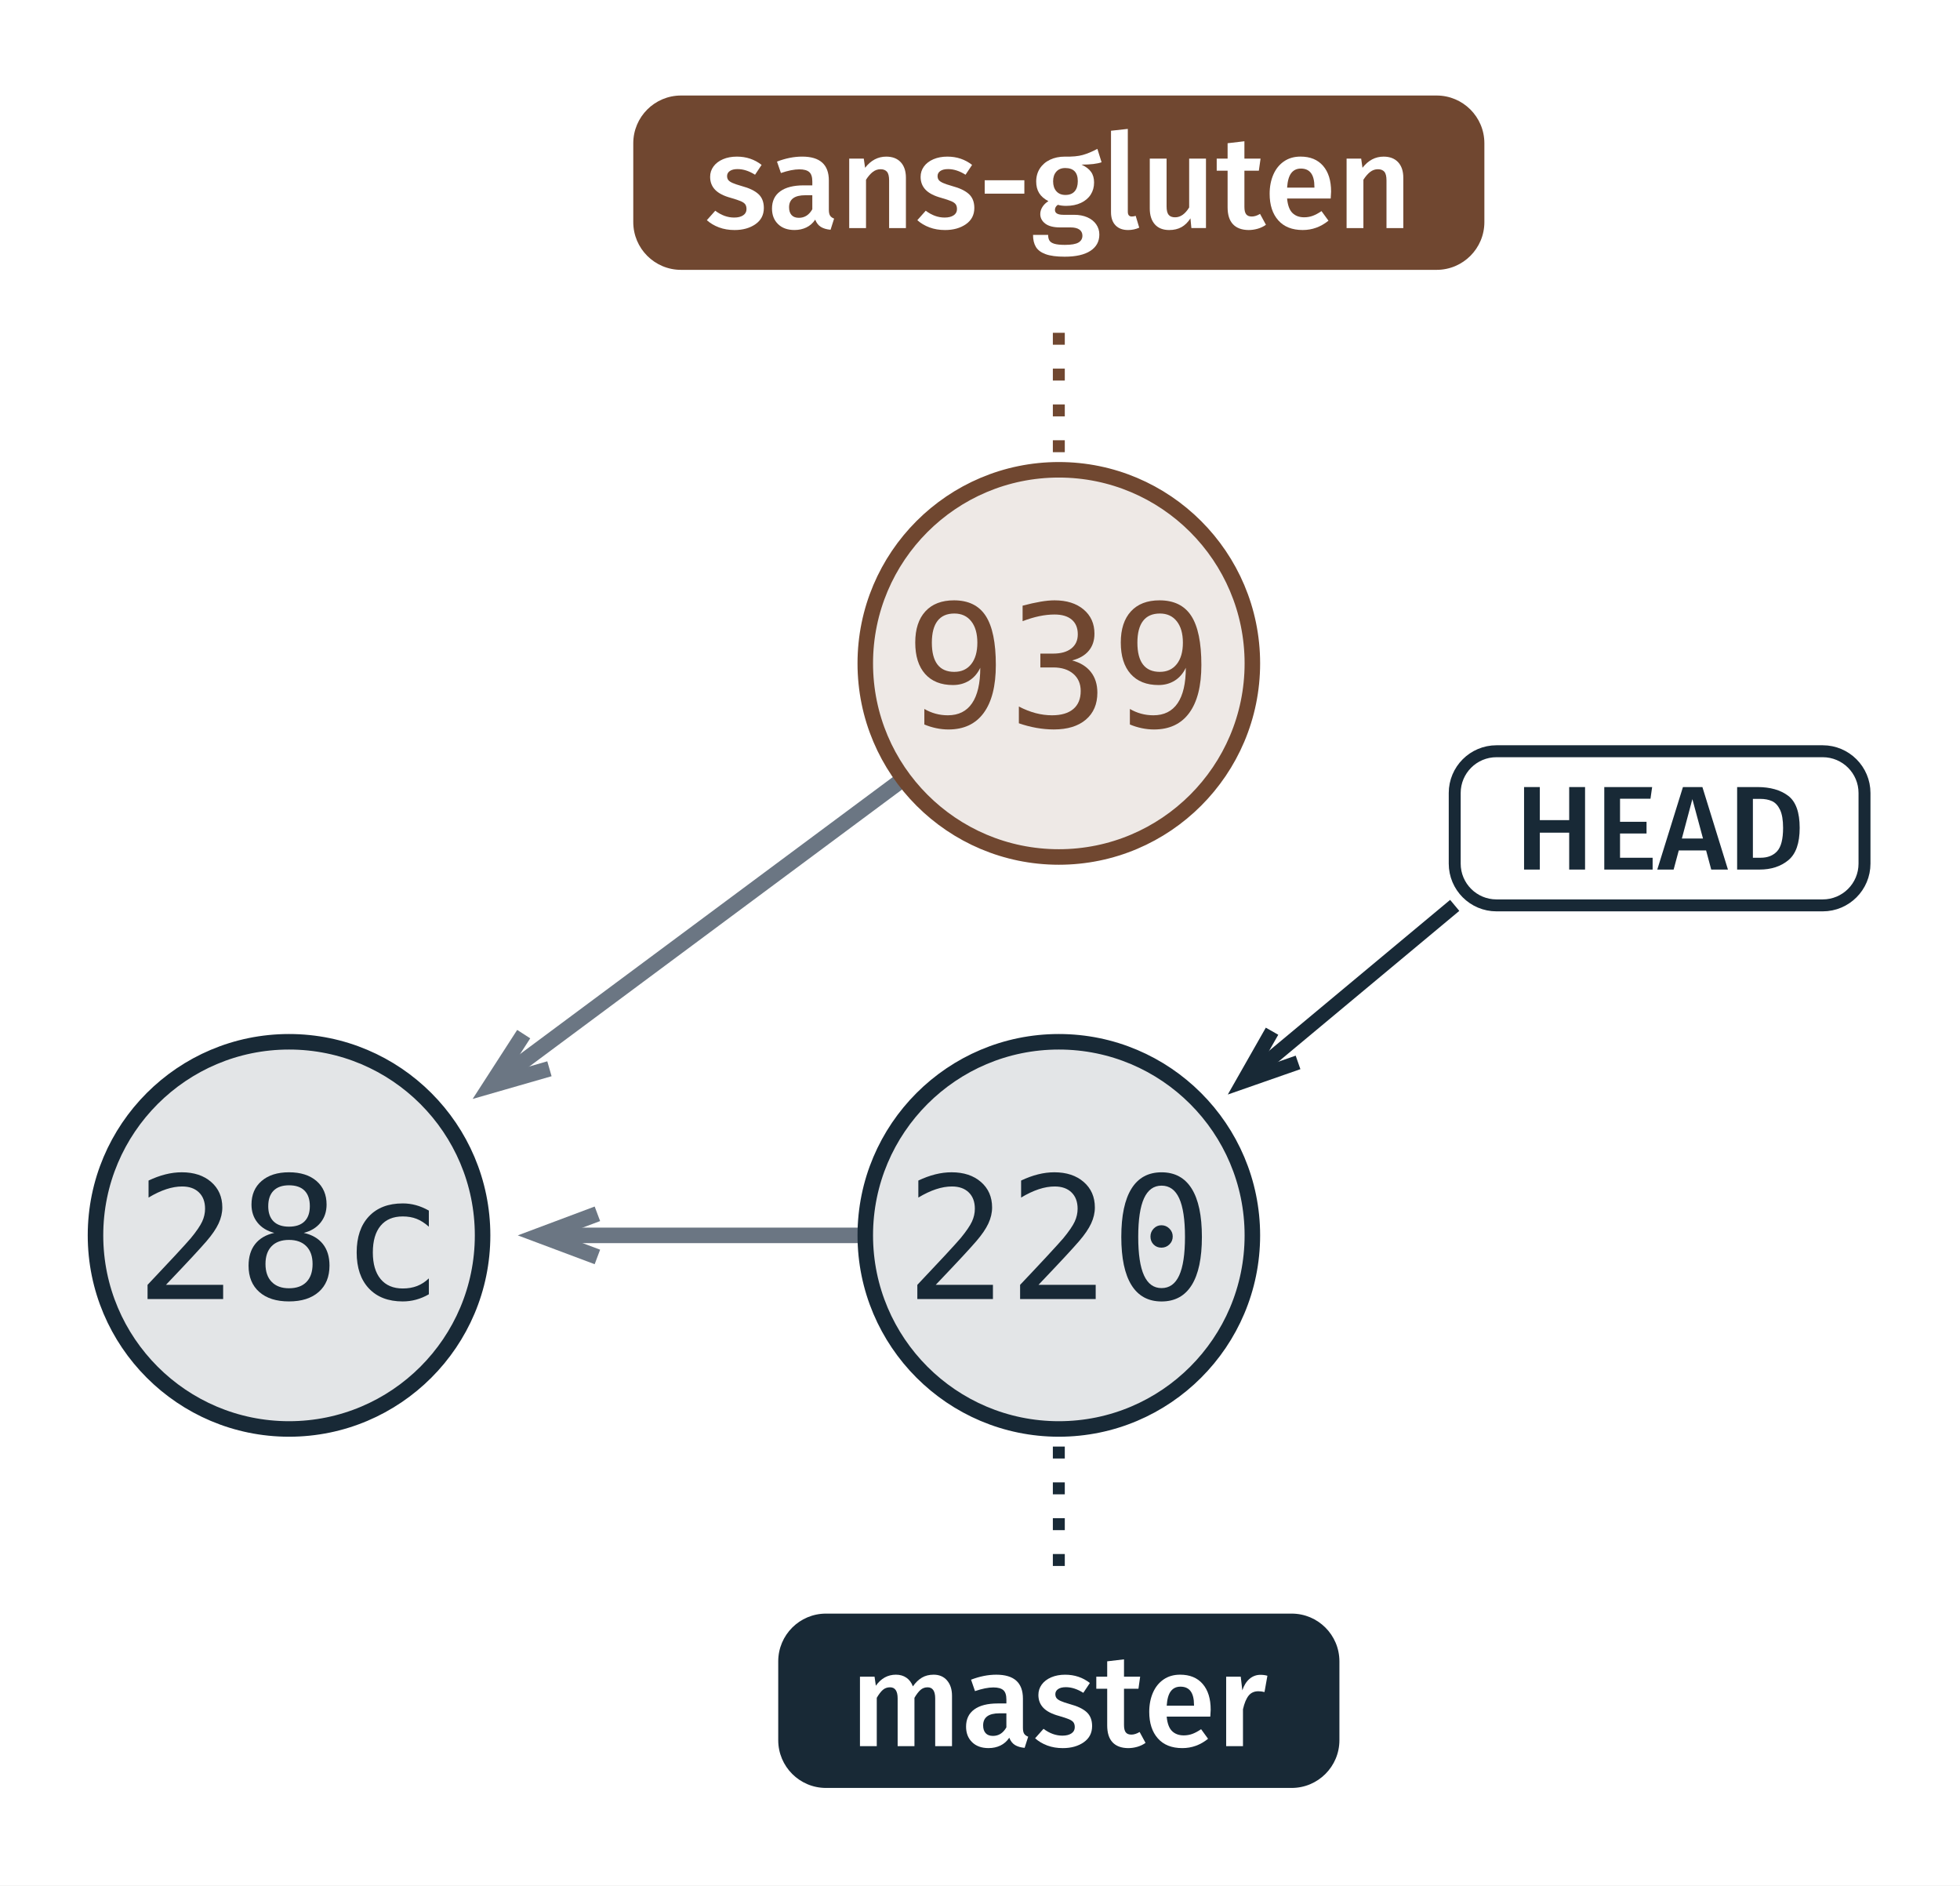
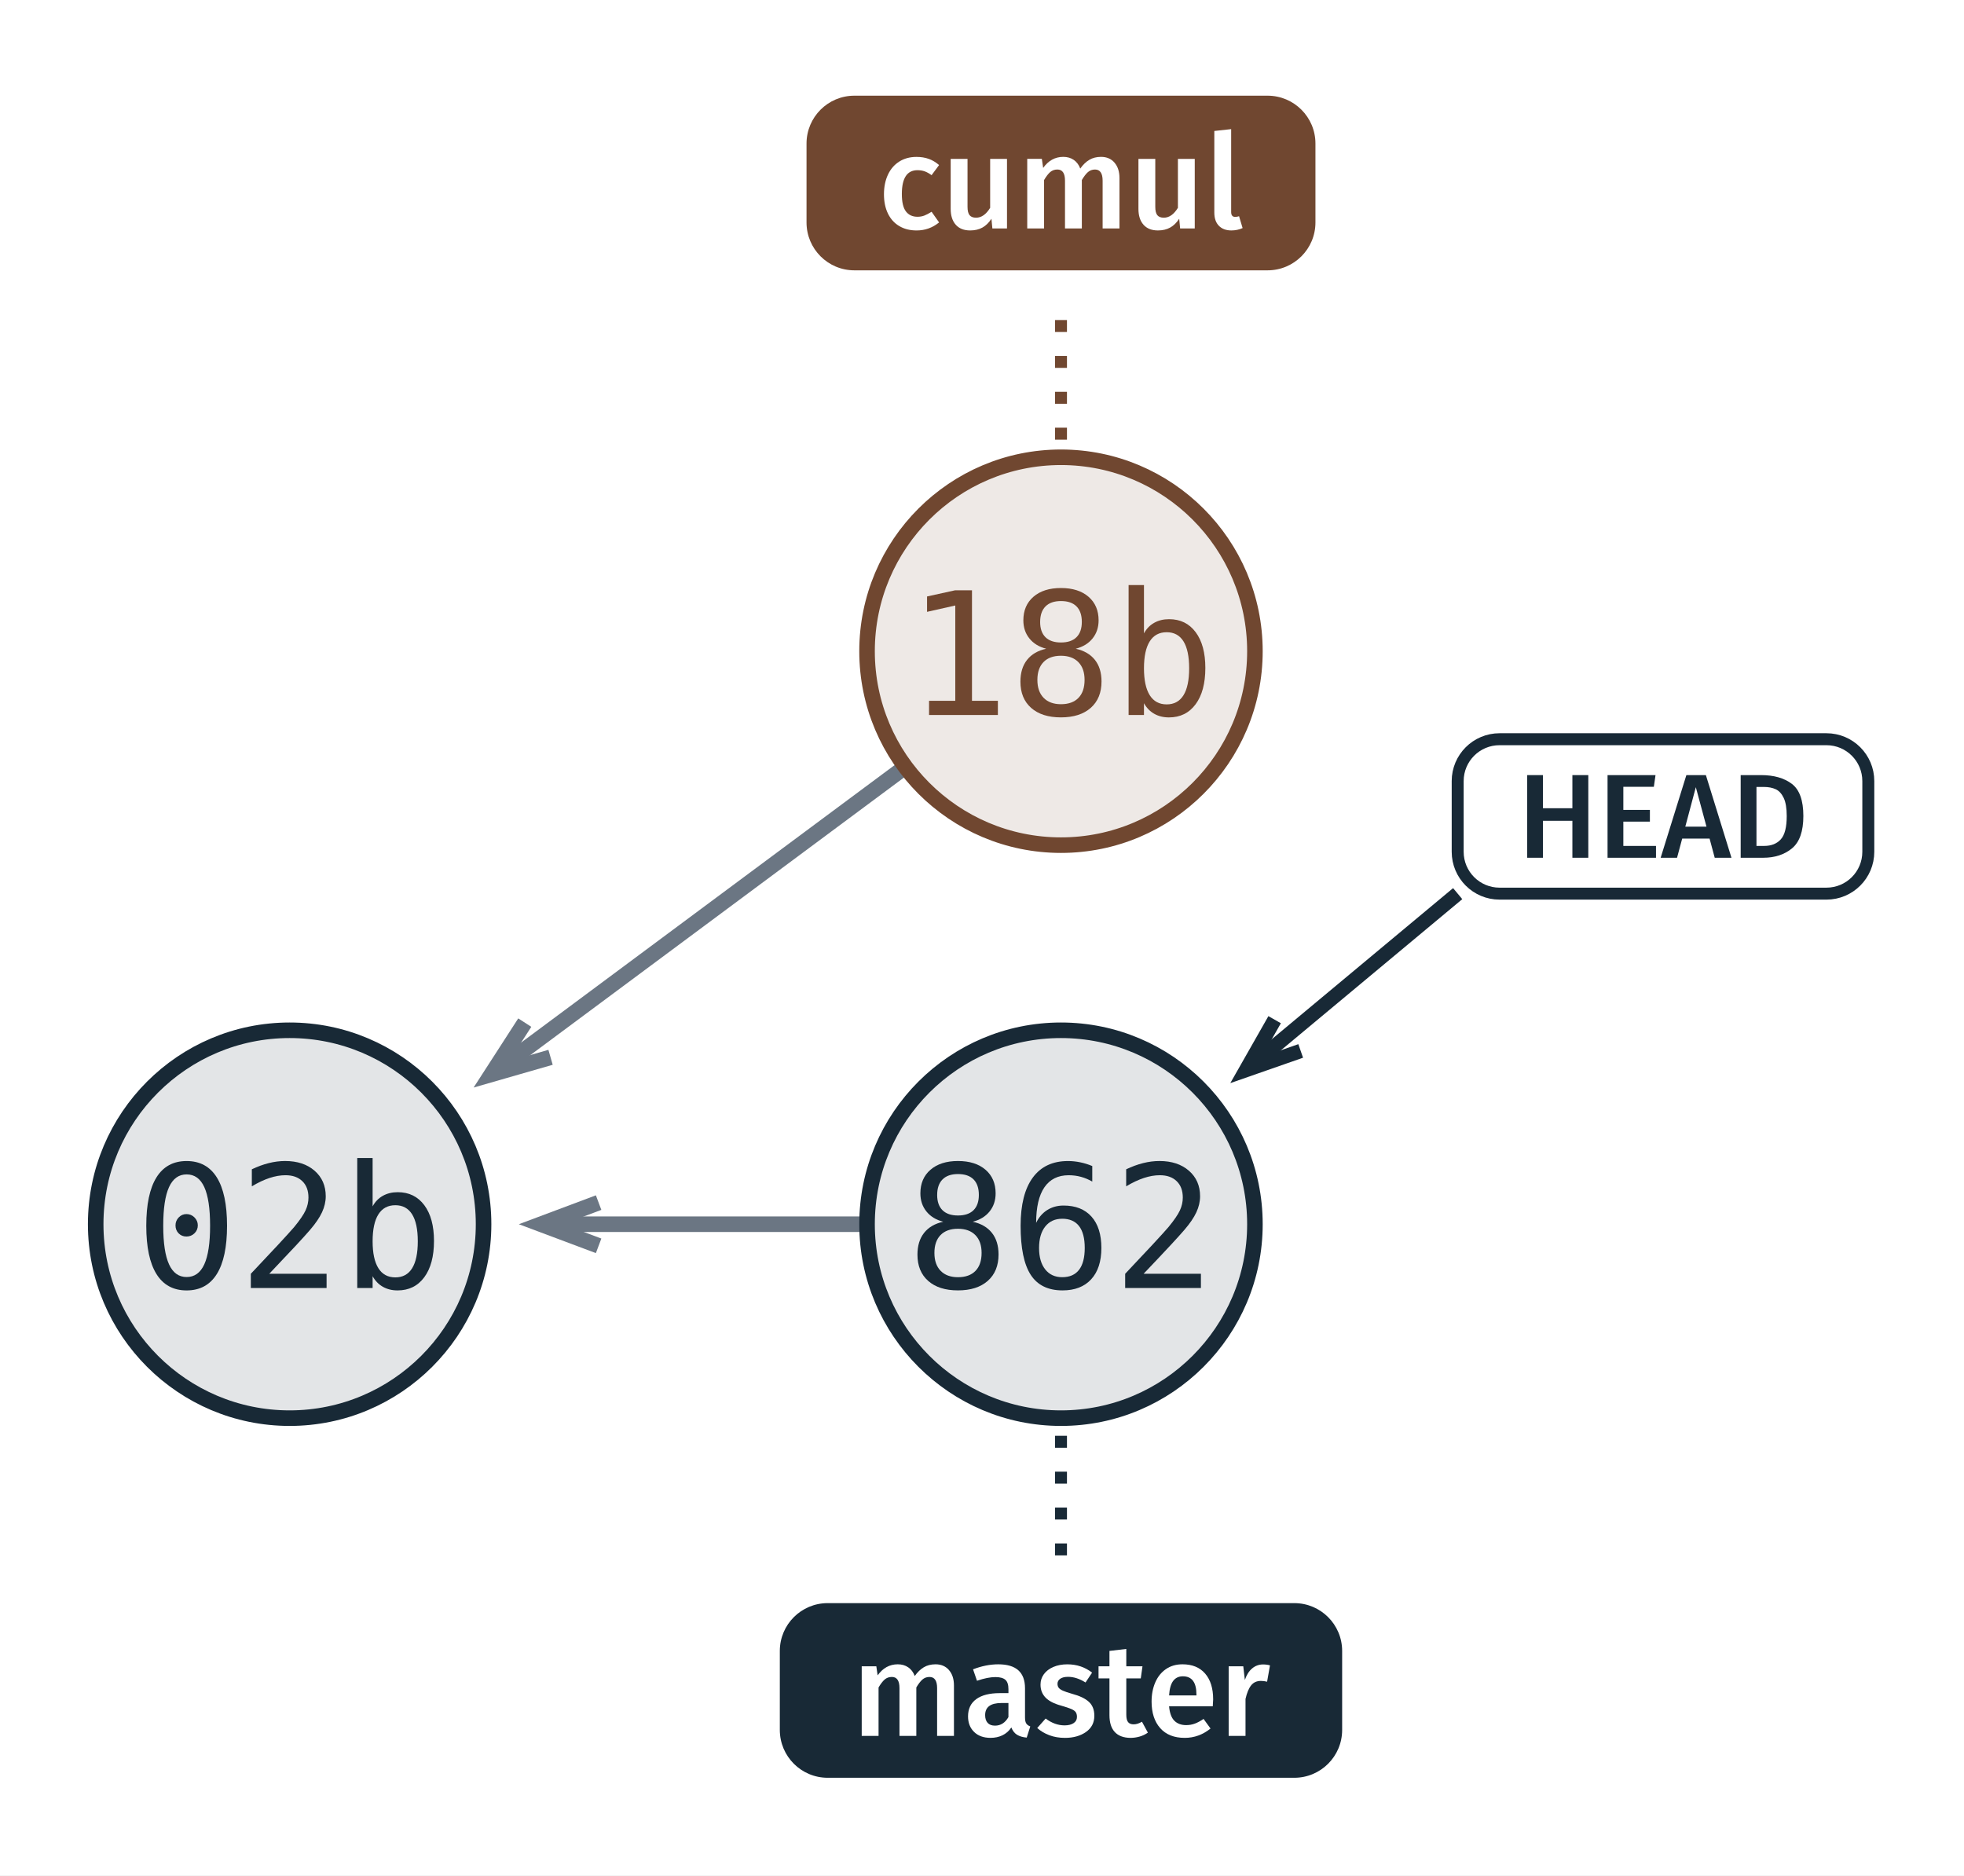
- <svg xmlns="http://www.w3.org/2000/svg" xmlns:xlink="http://www.w3.org/1999/xlink" viewBox="0 0 164.198 157.911" width="164.198pt" height="157.911pt">
-   <path fill="#ffffff" fill-rule="nonzero" d="M 0 0v 157.911h 164.198v -157.911Z " />
+ <svg xmlns="http://www.w3.org/2000/svg" xmlns:xlink="http://www.w3.org/1999/xlink" viewBox="0 0 164.198 156.794" width="164.198pt" height="156.794pt">
+   <path fill="#ffffff" fill-rule="nonzero" d="M 0 0v 156.794h 164.198v -156.794Z " />
  <g transform="translate(8 8)">
-     <path fill="none" stroke="#6b7683" stroke-width="1.3" stroke-linecap="butt" stroke-linejoin="miter" stroke-miterlimit="4" transform="translate(37.22762 95.46643)" d="M 0 0m 27.261 0h -27.261" />
-     <path fill="none" stroke="#6b7683" stroke-width="1.3" stroke-linecap="butt" stroke-linejoin="miter" stroke-miterlimit="4" transform="translate(37.22758 93.65934)" d="M 0 0m 4.819 3.614l -4.819 -1.807l 4.819 -1.807" />
-     <path fill="none" stroke="#6b7683" stroke-width="1.3" stroke-linecap="butt" stroke-linejoin="miter" stroke-miterlimit="4" transform="translate(33.08258 57.22982)" d="M 0 0m 34.604 0l -34.604 25.706" />
-     <path fill="none" stroke="#6b7683" stroke-width="1.3" stroke-linecap="butt" stroke-linejoin="miter" stroke-miterlimit="4" transform="translate(33.08256 78.61138)" d="M 0 0m 4.946 2.901l -4.946 1.423l 2.791 -4.324" />
-     <path fill="#e3e5e7" fill-rule="nonzero" stroke="#182936" stroke-width="1.3" stroke-linecap="butt" stroke-linejoin="miter" stroke-miterlimit="4" transform="translate(0 79.25226)" d="M 0 0m 16.214 0c -8.947 0 -16.214 7.267 -16.214 16.214c 0 8.947 7.267 16.214 16.214 16.214c 8.947 0 16.214 -7.267 16.214 -16.214c 0 -8.947 -7.267 -16.214 -16.214 -16.214Z " />
-     <path fill="none" transform="translate(3.300184 89.93286)" d="M 0 0h 25.828v 11.067h -25.828v -11.067Z " />
-     <g transform="translate(3.300184 89.93286)">
+     <path fill="none" stroke="#6b7683" stroke-width="1.3" stroke-linecap="butt" stroke-linejoin="miter" stroke-miterlimit="4" transform="translate(37.22762 94.34993)" d="M 0 0m 27.261 0h -27.261" />
+     <path fill="none" stroke="#6b7683" stroke-width="1.3" stroke-linecap="butt" stroke-linejoin="miter" stroke-miterlimit="4" transform="translate(37.22758 92.54284)" d="M 0 0m 4.819 3.614l -4.819 -1.807l 4.819 -1.807" />
+     <path fill="none" stroke="#6b7683" stroke-width="1.3" stroke-linecap="butt" stroke-linejoin="miter" stroke-miterlimit="4" transform="translate(33.08258 56.11332)" d="M 0 0m 34.604 0l -34.604 25.706" />
+     <path fill="none" stroke="#6b7683" stroke-width="1.3" stroke-linecap="butt" stroke-linejoin="miter" stroke-miterlimit="4" transform="translate(33.08256 77.49488)" d="M 0 0m 4.946 2.901l -4.946 1.423l 2.791 -4.324" />
+     <path fill="#e3e5e7" fill-rule="nonzero" stroke="#182936" stroke-width="1.3" stroke-linecap="butt" stroke-linejoin="miter" stroke-miterlimit="4" transform="translate(0 78.13576)" d="M 0 0m 16.214 0c -8.947 0 -16.214 7.267 -16.214 16.214c 0 8.947 7.267 16.214 16.214 16.214c 8.947 0 16.214 -7.267 16.214 -16.214c 0 -8.947 -7.267 -16.214 -16.214 -16.214Z " />
+     <path fill="none" transform="translate(3.300184 88.81636)" d="M 0 0h 25.828v 11.067h -25.828v -11.067Z " />
+     <g transform="translate(3.300184 88.81636)">
      <g transform="matrix(1 0 0 -1 0 10.86465)">
-         <use xlink:href="#g7ABF390401C75705161E906627C7B744" x="0" y="0" fill="#182936" fill-rule="nonzero" />
-         <use xlink:href="#g78F047B2A3AF11532411035CD9AE64D6" x="8.609" y="0" fill="#182936" fill-rule="nonzero" />
-         <use xlink:href="#g44041A43405366C0D7B615E0075D3488" x="17.219" y="0" fill="#182936" fill-rule="nonzero" />
+         <use xlink:href="#g79ACAE473995043BA74797CF8D460860" x="0" y="0" fill="#182936" fill-rule="nonzero" />
+         <use xlink:href="#g7ABF390401C75705161E906627C7B744" x="8.609" y="0" fill="#182936" fill-rule="nonzero" />
+         <use xlink:href="#gA26AE10EE8A0F8E5A095B965E29D5BD8" x="17.219" y="0" fill="#182936" fill-rule="nonzero" />
      </g>
    </g>
-     <path fill="#e3e5e7" fill-rule="nonzero" stroke="#182936" stroke-width="1.3" stroke-linecap="butt" stroke-linejoin="miter" stroke-miterlimit="4" transform="translate(64.48819 79.25226)" d="M 0 0m 16.214 0c -8.947 0 -16.214 7.267 -16.214 16.214c 0 8.947 7.267 16.214 16.214 16.214c 8.947 0 16.214 -7.267 16.214 -16.214c 0 -8.947 -7.267 -16.214 -16.214 -16.214Z " />
-     <path fill="none" transform="translate(67.78837 89.93286)" d="M 0 0h 25.828v 11.067h -25.828v -11.067Z " />
-     <g transform="translate(67.78837 89.93286)">
+     <path fill="#e3e5e7" fill-rule="nonzero" stroke="#182936" stroke-width="1.3" stroke-linecap="butt" stroke-linejoin="miter" stroke-miterlimit="4" transform="translate(64.48819 78.13576)" d="M 0 0m 16.214 0c -8.947 0 -16.214 7.267 -16.214 16.214c 0 8.947 7.267 16.214 16.214 16.214c 8.947 0 16.214 -7.267 16.214 -16.214c 0 -8.947 -7.267 -16.214 -16.214 -16.214Z " />
+     <path fill="none" transform="translate(67.78837 88.81636)" d="M 0 0h 25.828v 11.067h -25.828v -11.067Z " />
+     <g transform="translate(67.78837 88.81636)">
      <g transform="matrix(1 0 0 -1 0 10.86465)">
-         <use xlink:href="#g7ABF390401C75705161E906627C7B744" x="0" y="0" fill="#182936" fill-rule="nonzero" />
-         <use xlink:href="#g7ABF390401C75705161E906627C7B744" x="8.609" y="0" fill="#182936" fill-rule="nonzero" />
-         <use xlink:href="#g79ACAE473995043BA74797CF8D460860" x="17.219" y="0" fill="#182936" fill-rule="nonzero" />
+         <use xlink:href="#g78F047B2A3AF11532411035CD9AE64D6" x="0" y="0" fill="#182936" fill-rule="nonzero" />
+         <use xlink:href="#gF35CA8BA316BA5B83AF3F6B9813C3C51" x="8.609" y="0" fill="#182936" fill-rule="nonzero" />
+         <use xlink:href="#g7ABF390401C75705161E906627C7B744" x="17.219" y="0" fill="#182936" fill-rule="nonzero" />
      </g>
    </g>
-     <path fill="#eee9e6" fill-rule="nonzero" stroke="#704730" stroke-width="1.3" stroke-linecap="butt" stroke-linejoin="miter" stroke-miterlimit="4" transform="translate(64.48819 31.34674)" d="M 0 0m 16.214 0c -8.947 0 -16.214 7.267 -16.214 16.214c 0 8.947 7.267 16.214 16.214 16.214c 8.947 0 16.214 -7.267 16.214 -16.214c 0 -8.947 -7.267 -16.214 -16.214 -16.214Z " />
-     <path fill="none" transform="translate(67.78837 42.02735)" d="M 0 0h 25.828v 11.067h -25.828v -11.067Z " />
-     <g transform="translate(67.78837 42.02735)">
+     <path fill="#eee9e6" fill-rule="nonzero" stroke="#704730" stroke-width="1.3" stroke-linecap="butt" stroke-linejoin="miter" stroke-miterlimit="4" transform="translate(64.48819 30.23024)" d="M 0 0m 16.214 0c -8.947 0 -16.214 7.267 -16.214 16.214c 0 8.947 7.267 16.214 16.214 16.214c 8.947 0 16.214 -7.267 16.214 -16.214c 0 -8.947 -7.267 -16.214 -16.214 -16.214Z " />
+     <path fill="none" transform="translate(67.78837 40.91085)" d="M 0 0h 25.828v 11.067h -25.828v -11.067Z " />
+     <g transform="translate(67.78837 40.91085)">
      <g transform="matrix(1 0 0 -1 0 10.86465)">
-         <use xlink:href="#gAB155CB3E9C8D51CDCF3B2B3CD56507F" x="0" y="0" fill="#704730" fill-rule="nonzero" />
-         <use xlink:href="#gFB83FA9FC3CA3DBB25701C645F0DE824" x="8.609" y="0" fill="#704730" fill-rule="nonzero" />
-         <use xlink:href="#gAB155CB3E9C8D51CDCF3B2B3CD56507F" x="17.219" y="0" fill="#704730" fill-rule="nonzero" />
+         <use xlink:href="#g17C36CC92D82E75B4556CE2F3F2183D9" x="0" y="0" fill="#704730" fill-rule="nonzero" />
+         <use xlink:href="#g78F047B2A3AF11532411035CD9AE64D6" x="8.609" y="0" fill="#704730" fill-rule="nonzero" />
+         <use xlink:href="#gA26AE10EE8A0F8E5A095B965E29D5BD8" x="17.219" y="0" fill="#704730" fill-rule="nonzero" />
      </g>
    </g>
-     <path fill="none" stroke="#182936" stroke-width="1" stroke-linecap="butt" stroke-linejoin="miter" stroke-miterlimit="4" stroke-dashoffset="0" stroke-dasharray="1 2" transform="translate(80.70236 113.1546)" d="M 0 0v 10.318" />
-     <path fill="none" transform="translate(57.19586 127.1448)" d="M 0 0h 47.013v 14.766h -47.013v -14.766Z " />
-     <g transform="translate(57.19586 127.1448)">
+     <path fill="none" stroke="#182936" stroke-width="1" stroke-linecap="butt" stroke-linejoin="miter" stroke-miterlimit="4" stroke-dashoffset="0" stroke-dasharray="1 2" transform="translate(80.70236 112.0381)" d="M 0 0v 10.318" />
+     <path fill="none" transform="translate(57.19586 126.0283)" d="M 0 0h 47.013v 14.766h -47.013v -14.766Z " />
+     <g transform="translate(57.19586 126.0283)">
      <g>
        <path fill="#182936" fill-rule="nonzero" d="M 0 0m 0 4c 0 -2.209 1.791 -4 4 -4h 39.013c 2.209 0 4 1.791 4 4v 6.601c 0 2.209 -1.791 4 -4 4h -39.013c -2.209 0 -4 -1.791 -4 -4Z " />
        <g transform="matrix(1 0 0 -1 6 11.101)">
          <use xlink:href="#gF9DD491339A149389698ACC25E5735F4" x="0" y="0" fill="#ffffff" fill-rule="nonzero" />
          <use xlink:href="#g431BE685E59292EB34987B9294DD8B42" x="9.35" y="0" fill="#ffffff" fill-rule="nonzero" />
          <use xlink:href="#g8D9CE21D759756C66568AE0565D42842" x="15.356" y="0" fill="#ffffff" fill-rule="nonzero" />
          <use xlink:href="#g3142F42300D9D7BE3E2B30FA4A05EFDF" x="20.592" y="0" fill="#ffffff" fill-rule="nonzero" />
          <use xlink:href="#g141338F259EBCFED8D5222C57A367E13" x="24.607" y="0" fill="#ffffff" fill-rule="nonzero" />
          <use xlink:href="#g43AC1254031983F275B1873D9D480725" x="30.679" y="0" fill="#ffffff" fill-rule="nonzero" />
        </g>
      </g>
    </g>
-     <path fill="none" stroke="#704730" stroke-width="1" stroke-linecap="butt" stroke-linejoin="miter" stroke-miterlimit="4" stroke-dashoffset="0" stroke-dasharray="1 2" transform="translate(80.70236 19.55462)" d="M 0 0m 0 10.318v -10.318" />
-     <path fill="none" transform="translate(45.05186)" d="M 0 0h 71.301v 16.999h -71.301v -16.999Z " />
-     <g transform="translate(45.05186 -8e-9)">
+     <path fill="none" stroke="#704730" stroke-width="1" stroke-linecap="butt" stroke-linejoin="miter" stroke-miterlimit="4" stroke-dashoffset="0" stroke-dasharray="1 2" transform="translate(80.70236 18.43812)" d="M 0 0m 0 10.318v -10.318" />
+     <path fill="none" transform="translate(59.42886)" d="M 0 0h 42.547v 14.766h -42.547v -14.766Z " />
+     <g transform="translate(59.42886 -1.46e-7)">
      <g>
-         <path fill="#704730" fill-rule="nonzero" d="M 0 0m 0 4c 0 -2.209 1.791 -4 4 -4h 63.301c 2.209 0 4 1.791 4 4v 6.601c 0 2.209 -1.791 4 -4 4h -63.301c -2.209 0 -4 -1.791 -4 -4Z " />
+         <path fill="#704730" fill-rule="nonzero" d="M 0 0m 0 4c 0 -2.209 1.791 -4 4 -4h 34.547c 2.209 0 4 1.791 4 4v 6.601c 0 2.209 -1.791 4 -4 4h -34.547c -2.209 0 -4 -1.791 -4 -4Z " />
        <g transform="matrix(1 0 0 -1 6 11.101)">
-           <use xlink:href="#g8D9CE21D759756C66568AE0565D42842" x="0" y="0" fill="#ffffff" fill-rule="nonzero" />
-           <use xlink:href="#g431BE685E59292EB34987B9294DD8B42" x="5.236" y="0" fill="#ffffff" fill-rule="nonzero" />
-           <use xlink:href="#gE648602F0C70F035071C854CB367888F" x="11.242" y="0" fill="#ffffff" fill-rule="nonzero" />
-           <use xlink:href="#g8D9CE21D759756C66568AE0565D42842" x="17.633" y="0" fill="#ffffff" fill-rule="nonzero" />
-           <use xlink:href="#g5A171E3205DA969667FCF6F6ABF0FAEF" x="22.869" y="0" fill="#ffffff" fill-rule="nonzero" />
-           <use xlink:href="#g641FC047C07A3FF73C3013B28B47B95F" x="27.324" y="0" fill="#ffffff" fill-rule="nonzero" />
-           <use xlink:href="#g5C9BC4159AAD84770F976219B4C9B745" x="33.231" y="0" fill="#ffffff" fill-rule="nonzero" />
-           <use xlink:href="#g1EA649B3A55EB1E89021AE46B3C95C1C" x="36.476" y="0" fill="#ffffff" fill-rule="nonzero" />
-           <use xlink:href="#g3142F42300D9D7BE3E2B30FA4A05EFDF" x="42.823" y="0" fill="#ffffff" fill-rule="nonzero" />
-           <use xlink:href="#g141338F259EBCFED8D5222C57A367E13" x="46.838" y="0" fill="#ffffff" fill-rule="nonzero" />
-           <use xlink:href="#gE648602F0C70F035071C854CB367888F" x="52.91" y="0" fill="#ffffff" fill-rule="nonzero" />
+           <use xlink:href="#g105393585653BA119EB35E84A5DCB890" x="0" y="0" fill="#ffffff" fill-rule="nonzero" />
+           <use xlink:href="#g1EA649B3A55EB1E89021AE46B3C95C1C" x="5.258" y="0" fill="#ffffff" fill-rule="nonzero" />
+           <use xlink:href="#gF9DD491339A149389698ACC25E5735F4" x="11.605" y="0" fill="#ffffff" fill-rule="nonzero" />
+           <use xlink:href="#g1EA649B3A55EB1E89021AE46B3C95C1C" x="20.955" y="0" fill="#ffffff" fill-rule="nonzero" />
+           <use xlink:href="#g5C9BC4159AAD84770F976219B4C9B745" x="27.302" y="0" fill="#ffffff" fill-rule="nonzero" />
        </g>
      </g>
    </g>
-     <path fill="none" stroke="#182936" stroke-width="1.2" stroke-linecap="butt" stroke-linejoin="miter" stroke-miterlimit="4" transform="translate(96.16976 67.82863)" d="M 0 0m 17.698 0l -17.698 14.748" />
-     <path fill="none" stroke="#182936" stroke-width="1.2" stroke-linecap="butt" stroke-linejoin="miter" stroke-miterlimit="4" transform="translate(96.16973 78.36686)" d="M 0 0m 4.573 2.613l -4.573 1.597l 2.395 -4.21" />
-     <path fill="none" transform="translate(113.8677 54.91863)" d="M 0 0h 34.33v 12.91h -34.33v -12.91Z " />
-     <g transform="translate(113.8677 54.91863)">
+     <path fill="none" stroke="#182936" stroke-width="1.2" stroke-linecap="butt" stroke-linejoin="miter" stroke-miterlimit="4" transform="translate(96.16976 66.71213)" d="M 0 0m 17.698 0l -17.698 14.748" />
+     <path fill="none" stroke="#182936" stroke-width="1.2" stroke-linecap="butt" stroke-linejoin="miter" stroke-miterlimit="4" transform="translate(96.16973 77.25036)" d="M 0 0m 4.573 2.613l -4.573 1.597l 2.395 -4.21" />
+     <path fill="none" transform="translate(113.8677 53.80213)" d="M 0 0h 34.33v 12.91h -34.33v -12.91Z " />
+     <g transform="translate(113.8677 53.80213)">
      <g>
        <path fill="#ffffff" fill-rule="nonzero" d="M 0 0m 0 3.5c 0 -1.933 1.567 -3.5 3.5 -3.5h 27.33c 1.933 0 3.5 1.567 3.5 3.5v 5.91c 0 1.933 -1.567 3.5 -3.5 3.5h -27.33c -1.933 0 -3.5 -1.567 -3.5 -3.5Z " />
        <path fill="none" stroke="#182936" stroke-width="1" stroke-linecap="butt" stroke-linejoin="miter" stroke-miterlimit="4" d="M 0 0m 3.5 0h 27.33c 1.933 0 3.5 1.567 3.5 3.5v 5.91c 0 1.933 -1.567 3.5 -3.5 3.5h -27.33c -1.933 0 -3.5 -1.567 -3.5 -3.5v -5.91c 0 -1.933 1.567 -3.5 3.5 -3.5" />
        <g transform="matrix(1 0 0 -1 5 9.91)">
          <use xlink:href="#gF68CB1B57211956BAF2E0A5816FEB66C" x="0" y="0" fill="#182936" fill-rule="nonzero" />
          <use xlink:href="#gC743A5454BB567963B63DD9DEA3EB356" x="6.72" y="0" fill="#182936" fill-rule="nonzero" />
          <use xlink:href="#g63D985920C16E5720B81B9D8068E4F32" x="12.02" y="0" fill="#182936" fill-rule="nonzero" />
          <use xlink:href="#g30DD5E19E9FC67DE4A4D9352D21B9D71" x="17.85" y="0" fill="#182936" fill-rule="nonzero" />
        </g>
      </g>
    </g>
  </g>
  <defs>
+     <symbol id="g79ACAE473995043BA74797CF8D460860" overflow="visible">
+       <path d="M 0 0m 3.373 5.237q 0 0.384 0.269 0.663q 0.269 0.279 0.646 0.279q 0.391 0 0.67 -0.279q 0.279 -0.279 0.279 -0.663q 0 -0.391 -0.276 -0.663q -0.276 -0.272 -0.674 -0.272q -0.391 0 -0.653 0.265q -0.262 0.265 -0.262 0.67Z m 0.929 4.259q -0.985 0 -1.47 -1.061q -0.485 -1.061 -0.485 -3.233q 0 -2.165 0.485 -3.226q 0.485 -1.061 1.47 -1.061q 0.992 0 1.477 1.061q 0.485 1.061 0.485 3.226q 0 2.172 -0.485 3.233q -0.485 1.061 -1.477 1.061Z m 0 1.117q 1.669 0 2.524 -1.369q 0.855 -1.369 0.855 -4.043q 0 -2.667 -0.855 -4.036q -0.855 -1.369 -2.524 -1.369q -1.669 0 -2.521 1.369q -0.852 1.369 -0.852 4.036q 0 2.674 0.852 4.043q 0.852 1.369 2.521 1.369Z " />
+     </symbol>
    <symbol id="g7ABF390401C75705161E906627C7B744" overflow="visible">
      <path d="M 0 0m 2.604 1.187h 4.79v -1.187h -6.333v 1.187q 1.306 1.376 2.283 2.43q 0.978 1.054 1.348 1.487q 0.698 0.852 0.943 1.379q 0.244 0.527 0.244 1.079q 0 0.873 -0.513 1.369q -0.513 0.496 -1.407 0.496q -0.635 0 -1.334 -0.23q -0.698 -0.23 -1.48 -0.698v 1.424q 0.719 0.342 1.414 0.517q 0.695 0.175 1.372 0.175q 1.529 0 2.461 -0.813q 0.932 -0.813 0.932 -2.133q 0 -0.67 -0.311 -1.341q -0.311 -0.67 -1.009 -1.48q -0.391 -0.454 -1.135 -1.257q -0.744 -0.803 -2.266 -2.402Z " />
+     </symbol>
+     <symbol id="gA26AE10EE8A0F8E5A095B965E29D5BD8" overflow="visible">
+       <path d="M 0 0m 6.41 3.903q 0 1.494 -0.475 2.255q -0.475 0.761 -1.403 0.761q -0.936 0 -1.417 -0.765q -0.482 -0.765 -0.482 -2.252q 0 -1.48 0.482 -2.248q 0.482 -0.768 1.417 -0.768q 0.929 0 1.403 0.761q 0.475 0.761 0.475 2.255Z m -3.777 2.919q 0.307 0.573 0.848 0.88q 0.541 0.307 1.253 0.307q 1.41 0 2.22 -1.086q 0.81 -1.086 0.81 -2.992q 0 -1.934 -0.813 -3.034q -0.813 -1.1 -2.231 -1.1q -0.698 0 -1.232 0.304q -0.534 0.304 -0.855 0.883v -0.985h -1.285v 10.865h 1.285v -4.043Z " />
    </symbol>
    <symbol id="g78F047B2A3AF11532411035CD9AE64D6" overflow="visible">
      <path d="M 0 0m 4.301 4.951q -0.943 0 -1.456 -0.527q -0.513 -0.527 -0.513 -1.491q 0 -0.964 0.52 -1.498q 0.52 -0.534 1.449 -0.534q 0.95 0 1.463 0.527q 0.513 0.527 0.513 1.505q 0 0.957 -0.52 1.487q -0.52 0.531 -1.456 0.531Z m -1.229 0.587q -0.901 0.23 -1.407 0.859q -0.506 0.628 -0.506 1.515q 0 1.243 0.845 1.973q 0.845 0.73 2.297 0.73q 1.459 0 2.304 -0.73q 0.845 -0.73 0.845 -1.973q 0 -0.887 -0.506 -1.515q -0.506 -0.628 -1.407 -0.859q 1.047 -0.23 1.602 -0.929q 0.555 -0.698 0.555 -1.808q 0 -1.41 -0.901 -2.206q -0.901 -0.796 -2.493 -0.796q -1.592 0 -2.489 0.793q -0.897 0.793 -0.897 2.196q 0 1.117 0.555 1.819q 0.555 0.702 1.602 0.932Z m -0.51 2.241q 0 -0.838 0.447 -1.278q 0.447 -0.44 1.292 -0.44q 0.852 0 1.299 0.44q 0.447 0.44 0.447 1.278q 0 0.852 -0.443 1.299q -0.443 0.447 -1.302 0.447q -0.845 0 -1.292 -0.45q -0.447 -0.45 -0.447 -1.295Z " />
    </symbol>
-     <symbol id="g44041A43405366C0D7B615E0075D3488" overflow="visible">
-       <path d="M 0 0m 7.408 0.398q -0.517 -0.3 -1.065 -0.45q -0.548 -0.15 -1.121 -0.15q -1.815 0 -2.838 1.089q -1.023 1.089 -1.023 3.016q 0 1.927 1.023 3.016q 1.023 1.089 2.838 1.089q 0.566 0 1.103 -0.147q 0.538 -0.147 1.082 -0.454v -1.348q -0.51 0.454 -1.023 0.656q -0.513 0.202 -1.163 0.202q -1.208 0 -1.857 -0.782q -0.649 -0.782 -0.649 -2.234q 0 -1.445 0.653 -2.231q 0.653 -0.786 1.854 -0.786q 0.67 0 1.201 0.206q 0.531 0.206 0.985 0.639v -1.334Z " />
+     <symbol id="gF35CA8BA316BA5B83AF3F6B9813C3C51" overflow="visible">
+       <path d="M 0 0m 6.92 10.194v -1.299q -0.44 0.258 -0.936 0.395q -0.496 0.136 -1.033 0.136q -1.341 0 -2.032 -1.009q -0.691 -1.009 -0.691 -2.971q 0.335 0.698 0.929 1.072q 0.594 0.374 1.362 0.374q 1.508 0 2.336 -0.925q 0.827 -0.925 0.827 -2.622q 0 -1.69 -0.852 -2.618q -0.852 -0.929 -2.395 -0.929q -1.815 0 -2.66 1.302q -0.845 1.302 -0.845 4.102q 0 2.639 1.016 4.025q 1.016 1.386 2.943 1.386q 0.517 0 1.033 -0.108q 0.517 -0.108 0.998 -0.311Z m -2.514 -4.406q -0.901 0 -1.417 -0.649q -0.517 -0.649 -0.517 -1.794q 0 -1.145 0.517 -1.794q 0.517 -0.649 1.417 -0.649q 0.936 0 1.41 0.618q 0.475 0.618 0.475 1.826q 0 1.215 -0.475 1.829q -0.475 0.614 -1.41 0.614Z " />
    </symbol>
-     <symbol id="g79ACAE473995043BA74797CF8D460860" overflow="visible">
-       <path d="M 0 0m 3.373 5.237q 0 0.384 0.269 0.663q 0.269 0.279 0.646 0.279q 0.391 0 0.67 -0.279q 0.279 -0.279 0.279 -0.663q 0 -0.391 -0.276 -0.663q -0.276 -0.272 -0.674 -0.272q -0.391 0 -0.653 0.265q -0.262 0.265 -0.262 0.67Z m 0.929 4.259q -0.985 0 -1.47 -1.061q -0.485 -1.061 -0.485 -3.233q 0 -2.165 0.485 -3.226q 0.485 -1.061 1.47 -1.061q 0.992 0 1.477 1.061q 0.485 1.061 0.485 3.226q 0 2.172 -0.485 3.233q -0.485 1.061 -1.477 1.061Z m 0 1.117q 1.669 0 2.524 -1.369q 0.855 -1.369 0.855 -4.043q 0 -2.667 -0.855 -4.036q -0.855 -1.369 -2.524 -1.369q -1.669 0 -2.521 1.369q -0.852 1.369 -0.852 4.036q 0 2.674 0.852 4.043q 0.852 1.369 2.521 1.369Z " />
-     </symbol>
-     <symbol id="gAB155CB3E9C8D51CDCF3B2B3CD56507F" overflow="visible">
-       <path d="M 0 0m 4.162 4.622q 0.901 0 1.414 0.649q 0.513 0.649 0.513 1.794q 0 1.145 -0.513 1.794q -0.513 0.649 -1.414 0.649q -0.936 0 -1.41 -0.618q -0.475 -0.618 -0.475 -1.826q 0 -1.215 0.471 -1.829q 0.471 -0.614 1.414 -0.614Z m -2.514 -4.406v 1.299q 0.44 -0.258 0.936 -0.395q 0.496 -0.136 1.033 -0.136q 1.341 0 2.028 1.009q 0.688 1.009 0.688 2.971q -0.328 -0.698 -0.922 -1.072q -0.594 -0.374 -1.362 -0.374q -1.508 0 -2.336 0.929q -0.827 0.929 -0.827 2.632q 0 1.683 0.848 2.608q 0.848 0.925 2.398 0.925q 1.815 0 2.66 -1.306q 0.845 -1.306 0.845 -4.106q 0 -2.632 -1.016 -4.018q -1.016 -1.386 -2.95 -1.386q -0.51 0 -1.026 0.108q -0.517 0.108 -0.998 0.311Z " />
-     </symbol>
-     <symbol id="gFB83FA9FC3CA3DBB25701C645F0DE824" overflow="visible">
-       <path d="M 0 0m 5.418 5.579q 1.026 -0.272 1.571 -0.967q 0.545 -0.695 0.545 -1.735q 0 -1.438 -0.967 -2.259q -0.967 -0.82 -2.678 -0.82q -0.719 0 -1.466 0.133q -0.747 0.133 -1.466 0.384v 1.403q 0.712 -0.37 1.403 -0.552q 0.691 -0.182 1.376 -0.182q 1.159 0 1.781 0.524q 0.621 0.524 0.621 1.508q 0 0.908 -0.621 1.442q -0.621 0.534 -1.683 0.534h -1.075v 1.159h 1.075q 0.971 0 1.515 0.426q 0.545 0.426 0.545 1.187q 0 0.803 -0.506 1.232q -0.506 0.429 -1.442 0.429q -0.621 0 -1.285 -0.14q -0.663 -0.14 -1.39 -0.419v 1.299q 0.845 0.223 1.505 0.335q 0.66 0.112 1.17 0.112q 1.522 0 2.433 -0.765q 0.911 -0.765 0.911 -2.028q 0 -0.859 -0.478 -1.431q -0.478 -0.573 -1.393 -0.81Z " />
+     <symbol id="g17C36CC92D82E75B4556CE2F3F2183D9" overflow="visible">
+       <path d="M 0 0m 1.885 1.187h 2.192v 7.967l -2.36 -0.531v 1.285l 2.346 0.517h 1.41v -9.238h 2.165v -1.187h -5.754v 1.187Z " />
    </symbol>
    <symbol id="gF9DD491339A149389698ACC25E5735F4" overflow="visible">
      <path d="M 0 0m 8.14 5.505q 0.418 -0.478 0.418 -1.292v -4.213h -1.408v 3.993q 0 0.935 -0.638 0.935q -0.341 0 -0.589 -0.214q -0.247 -0.214 -0.511 -0.665v -4.048h -1.408v 3.993q 0 0.935 -0.638 0.935q -0.352 0 -0.6 -0.214q -0.247 -0.214 -0.511 -0.665v -4.048h -1.408v 5.819h 1.221l 0.11 -0.759q 0.66 0.924 1.683 0.924q 0.506 0 0.875 -0.253q 0.368 -0.253 0.544 -0.726q 0.341 0.484 0.759 0.732q 0.418 0.247 0.979 0.247q 0.704 0 1.122 -0.478Z " />
    </symbol>
    <symbol id="g431BE685E59292EB34987B9294DD8B42" overflow="visible">
      <path d="M 0 0m 5.253 1.04q 0.104 -0.16 0.336 -0.247l -0.297 -0.935q -0.495 0.044 -0.808 0.236q -0.314 0.193 -0.478 0.611q -0.297 -0.44 -0.743 -0.654q -0.446 -0.214 -0.996 -0.214q -0.869 0 -1.375 0.495q -0.506 0.495 -0.506 1.298q 0 0.946 0.688 1.446q 0.688 0.5 1.964 0.5h 0.726v 0.33q 0 0.561 -0.259 0.786q -0.259 0.226 -0.831 0.226q -0.638 0 -1.54 -0.308l -0.33 0.957q 1.089 0.418 2.112 0.418q 2.233 0 2.233 -2.002v -2.442q 0 -0.341 0.104 -0.5Z m -1.49 0.533v 1.177h -0.583q -1.364 0 -1.364 -1.012q 0 -0.418 0.209 -0.649q 0.209 -0.231 0.616 -0.231q 0.715 0 1.122 0.715Z " />
    </symbol>
    <symbol id="g8D9CE21D759756C66568AE0565D42842" overflow="visible">
      <path d="M 0 0m 4.752 5.291l -0.55 -0.825q -0.748 0.473 -1.463 0.473q -0.418 0 -0.649 -0.16q -0.231 -0.16 -0.231 -0.423q 0 -0.198 0.099 -0.33q 0.099 -0.132 0.357 -0.247q 0.259 -0.116 0.764 -0.259q 0.946 -0.253 1.403 -0.671q 0.457 -0.418 0.457 -1.166q 0 -0.869 -0.704 -1.359q -0.704 -0.489 -1.749 -0.489q -0.715 0 -1.304 0.22q -0.589 0.22 -1.018 0.605l 0.704 0.792q 0.759 -0.572 1.584 -0.572q 0.473 0 0.753 0.187q 0.281 0.187 0.281 0.517q 0 0.253 -0.104 0.402q -0.104 0.148 -0.374 0.264q -0.27 0.116 -0.842 0.281q -0.891 0.242 -1.309 0.676q -0.418 0.434 -0.418 1.083q 0 0.484 0.281 0.869q 0.281 0.385 0.792 0.605q 0.511 0.22 1.171 0.22q 1.177 0 2.068 -0.693Z " />
    </symbol>
    <symbol id="g3142F42300D9D7BE3E2B30FA4A05EFDF" overflow="visible">
      <path d="M 0 0m 4.18 0.275q -0.308 -0.22 -0.688 -0.33q -0.38 -0.11 -0.775 -0.11q -0.858 0.011 -1.304 0.489q -0.446 0.478 -0.446 1.413v 3.069h -0.913v 1.012h 0.913v 1.287l 1.408 0.165v -1.452h 1.353l -0.143 -1.012h -1.21v -3.036q 0 -0.429 0.148 -0.616q 0.148 -0.187 0.468 -0.187q 0.33 0 0.693 0.22l 0.495 -0.913Z " />
    </symbol>
    <symbol id="g141338F259EBCFED8D5222C57A367E13" overflow="visible">
      <path d="M 0 0m 5.588 2.475h -3.652q 0.077 -0.847 0.446 -1.21q 0.368 -0.363 0.985 -0.363q 0.385 0 0.726 0.127q 0.341 0.127 0.726 0.391l 0.583 -0.803q -0.968 -0.781 -2.156 -0.781q -1.331 0 -2.051 0.814q -0.721 0.814 -0.721 2.222q 0 0.891 0.308 1.601q 0.308 0.71 0.891 1.111q 0.583 0.402 1.386 0.402q 1.221 0 1.892 -0.775q 0.671 -0.775 0.671 -2.162q 0 -0.11 -0.033 -0.572Z m -1.364 0.979q 0 1.529 -1.133 1.529q -0.517 0 -0.808 -0.38q -0.291 -0.38 -0.346 -1.216h 2.288v 0.066Z " />
    </symbol>
    <symbol id="g43AC1254031983F275B1873D9D480725" overflow="visible">
      <path d="M 0 0m 4.301 5.896l -0.242 -1.364q -0.264 0.066 -0.517 0.066q -0.517 0 -0.814 -0.368q -0.297 -0.368 -0.473 -1.139v -3.091h -1.408v 5.819h 1.221l 0.132 -1.144q 0.209 0.627 0.605 0.963q 0.396 0.336 0.913 0.336q 0.319 0 0.583 -0.077Z " />
    </symbol>
-     <symbol id="gE648602F0C70F035071C854CB367888F" overflow="visible">
-       <path d="M 0 0m 5.165 5.516q 0.434 -0.468 0.434 -1.304v -4.213h -1.408v 3.993q 0 0.517 -0.181 0.726q -0.181 0.209 -0.533 0.209q -0.363 0 -0.654 -0.226q -0.291 -0.226 -0.567 -0.654v -4.048h -1.408v 5.819h 1.221l 0.11 -0.77q 0.726 0.935 1.771 0.935q 0.781 0 1.216 -0.468Z " />
+     <symbol id="g105393585653BA119EB35E84A5DCB890" overflow="visible">
+       <path d="M 0 0m 4.218 5.819q 0.457 -0.165 0.864 -0.517l -0.627 -0.847q -0.297 0.22 -0.572 0.319q -0.275 0.099 -0.605 0.099q -1.309 0 -1.309 -1.991q 0 -1.012 0.341 -1.458q 0.341 -0.446 0.968 -0.446q 0.308 0 0.567 0.099q 0.259 0.099 0.611 0.319l 0.627 -0.891q -0.825 -0.671 -1.881 -0.671q -0.836 0 -1.452 0.368q -0.616 0.368 -0.946 1.05q -0.33 0.682 -0.33 1.606q 0 0.924 0.33 1.633q 0.33 0.71 0.946 1.1q 0.616 0.391 1.441 0.391q 0.572 0 1.028 -0.165Z " />
    </symbol>
-     <symbol id="g5A171E3205DA969667FCF6F6ABF0FAEF" overflow="visible">
-       <path d="M 0 0m 0.572 4.004h 3.322v -1.122h -3.322v 1.122Z " />
-     </symbol>
-     <symbol id="g641FC047C07A3FF73C3013B28B47B95F" overflow="visible">
-       <path d="M 0 0m 5.907 5.511q -0.561 -0.198 -1.683 -0.198q 0.539 -0.242 0.797 -0.6q 0.259 -0.357 0.259 -0.896q 0 -0.572 -0.281 -1.012q -0.281 -0.44 -0.814 -0.693q -0.533 -0.253 -1.248 -0.253q -0.396 0 -0.693 0.088q -0.242 -0.165 -0.242 -0.429q 0 -0.407 0.704 -0.407h 0.891q 0.638 0 1.117 -0.209q 0.478 -0.209 0.743 -0.589q 0.264 -0.38 0.264 -0.853q 0 -0.88 -0.748 -1.369q -0.748 -0.489 -2.156 -0.489q -1.012 0 -1.589 0.209q -0.578 0.209 -0.82 0.605q -0.242 0.396 -0.242 1.012h 1.265q 0 -0.308 0.116 -0.484q 0.116 -0.176 0.418 -0.264q 0.302 -0.088 0.875 -0.088q 0.803 0 1.133 0.198q 0.33 0.198 0.33 0.572q 0 0.33 -0.253 0.511q -0.253 0.181 -0.737 0.181h -0.88q -0.825 0 -1.243 0.319q -0.418 0.319 -0.418 0.803q 0 0.308 0.181 0.594q 0.181 0.286 0.5 0.484q -0.528 0.275 -0.775 0.676q -0.247 0.402 -0.247 0.963q 0 0.627 0.308 1.1q 0.308 0.473 0.853 0.732q 0.544 0.259 1.248 0.259q 0.924 -0.022 1.49 0.138q 0.567 0.16 1.226 0.511l 0.352 -1.122Z m -3.789 -0.786q -0.27 -0.302 -0.27 -0.808q 0 -0.528 0.275 -0.836q 0.275 -0.308 0.759 -0.308q 0.506 0 0.77 0.302q 0.264 0.302 0.264 0.853q 0 1.1 -1.056 1.1q -0.473 0 -0.743 -0.302Z " />
+     <symbol id="g1EA649B3A55EB1E89021AE46B3C95C1C" overflow="visible">
+       <path d="M 0 0m 5.5 0h -1.221l -0.077 0.814q -0.319 -0.495 -0.753 -0.737q -0.434 -0.242 -1.028 -0.242q -0.781 0 -1.204 0.478q -0.423 0.478 -0.423 1.325v 4.18h 1.408v -4.004q 0 -0.495 0.171 -0.704q 0.171 -0.209 0.544 -0.209q 0.671 0 1.177 0.825v 4.092h 1.408v -5.819Z " />
    </symbol>
    <symbol id="g5C9BC4159AAD84770F976219B4C9B745" overflow="visible">
      <path d="M 0 0m 1.171 0.226q -0.38 0.391 -0.38 1.105v 6.82l 1.408 0.154v -6.93q 0 -0.407 0.33 -0.407q 0.165 0 0.33 0.055l 0.297 -0.99q -0.44 -0.198 -0.935 -0.198q -0.671 0 -1.05 0.391Z " />
-     </symbol>
-     <symbol id="g1EA649B3A55EB1E89021AE46B3C95C1C" overflow="visible">
-       <path d="M 0 0m 5.5 0h -1.221l -0.077 0.814q -0.319 -0.495 -0.753 -0.737q -0.434 -0.242 -1.028 -0.242q -0.781 0 -1.204 0.478q -0.423 0.478 -0.423 1.325v 4.18h 1.408v -4.004q 0 -0.495 0.171 -0.704q 0.171 -0.209 0.544 -0.209q 0.671 0 1.177 0.825v 4.092h 1.408v -5.819Z " />
    </symbol>
    <symbol id="gF68CB1B57211956BAF2E0A5816FEB66C" overflow="visible">
      <path d="M 0 0m 4.59 3.09h -2.46v -3.09h -1.32v 6.91h 1.32v -2.77h 2.46v 2.77h 1.33v -6.91h -1.33v 3.09Z " />
    </symbol>
    <symbol id="gC743A5454BB567963B63DD9DEA3EB356" overflow="visible">
      <path d="M 0 0m 4.68 5.93h -2.55v -1.93h 2.22v -0.98h -2.22v -2.03h 2.73v -0.99h -4.05v 6.91h 4.01l -0.14 -0.98Z " />
    </symbol>
    <symbol id="g63D985920C16E5720B81B9D8068E4F32" overflow="visible">
      <path d="M 0 0m 4.04 1.6h -2.29l -0.43 -1.6h -1.37l 2.15 6.91h 1.63l 2.14 -6.91h -1.4l -0.43 1.6Z m -0.26 1l -0.89 3.3l -0.88 -3.3h 1.77Z " />
    </symbol>
    <symbol id="g30DD5E19E9FC67DE4A4D9352D21B9D71" overflow="visible">
      <path d="M 0 0m 5.085 6.18q 0.965 -0.73 0.965 -2.69q 0 -1.92 -0.95 -2.705q -0.95 -0.785 -2.41 -0.785h -1.88v 6.91h 1.7q 1.61 0 2.575 -0.73Z m -2.955 -0.26v -4.93h 0.65q 0.88 0 1.38 0.545q 0.5 0.545 0.5 1.955q 0 0.98 -0.255 1.515q -0.255 0.535 -0.67 0.725q -0.415 0.19 -0.995 0.19h -0.61Z " />
    </symbol>
  </defs>
</svg>
